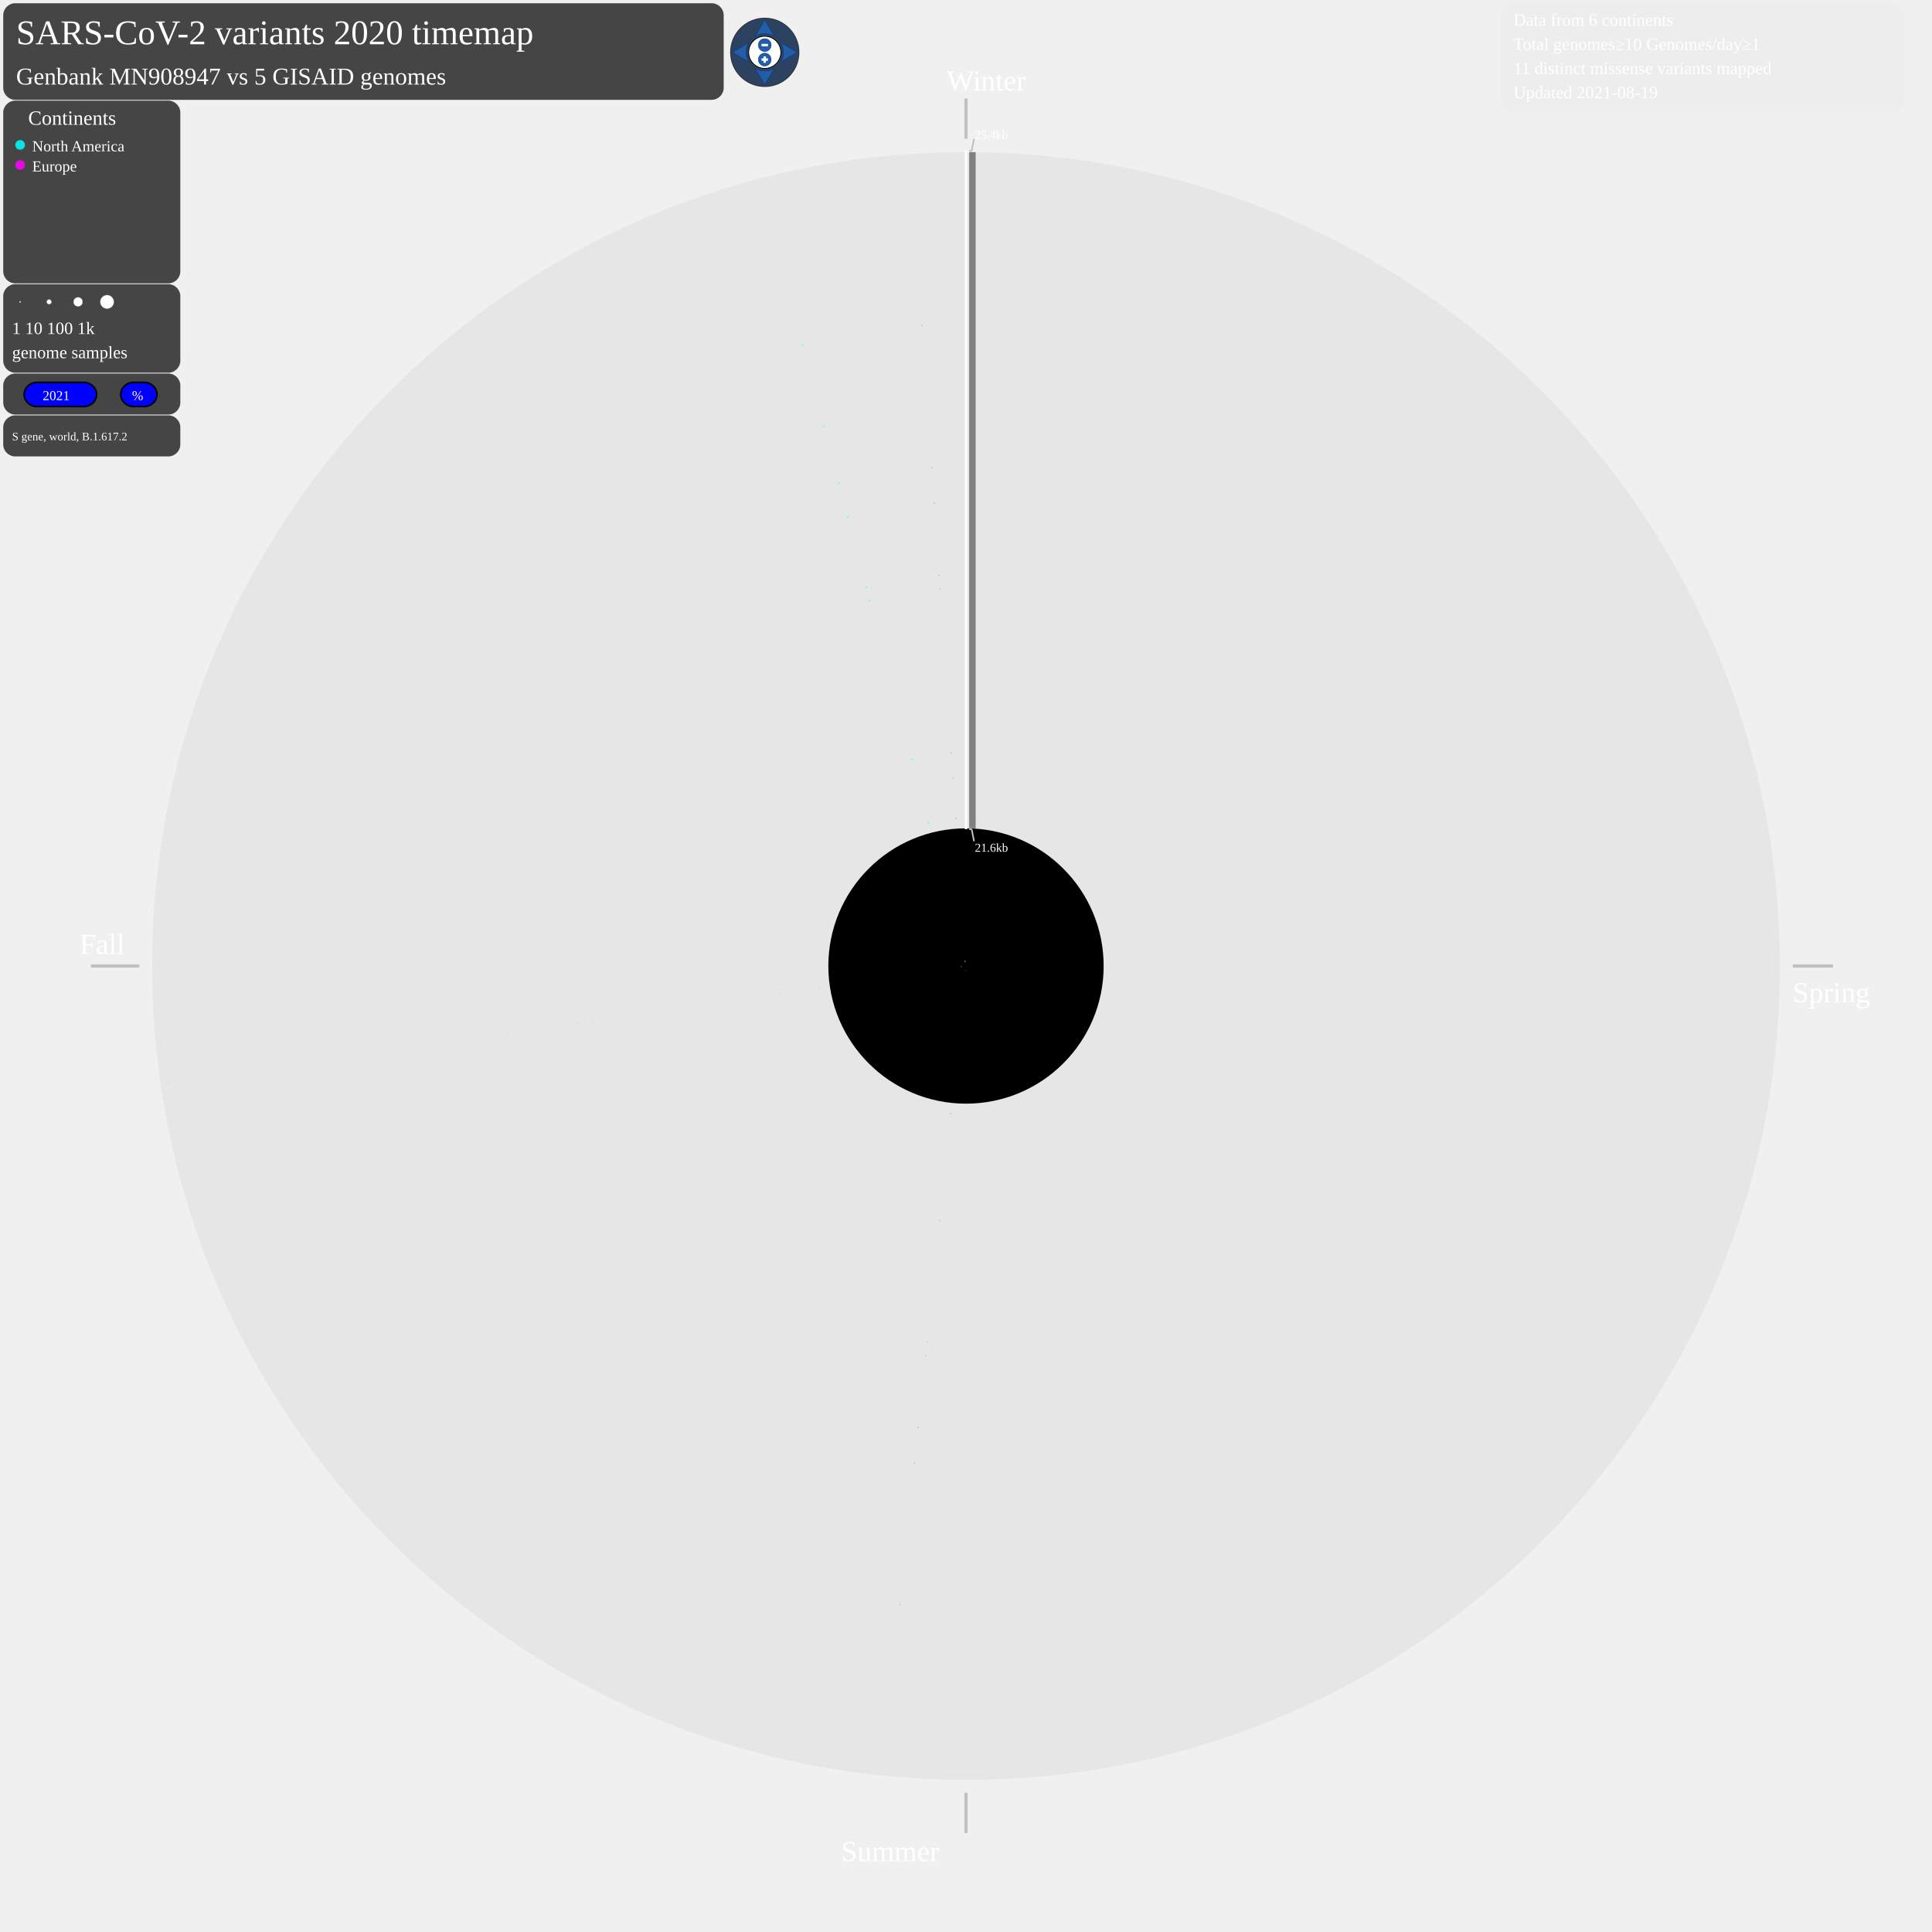
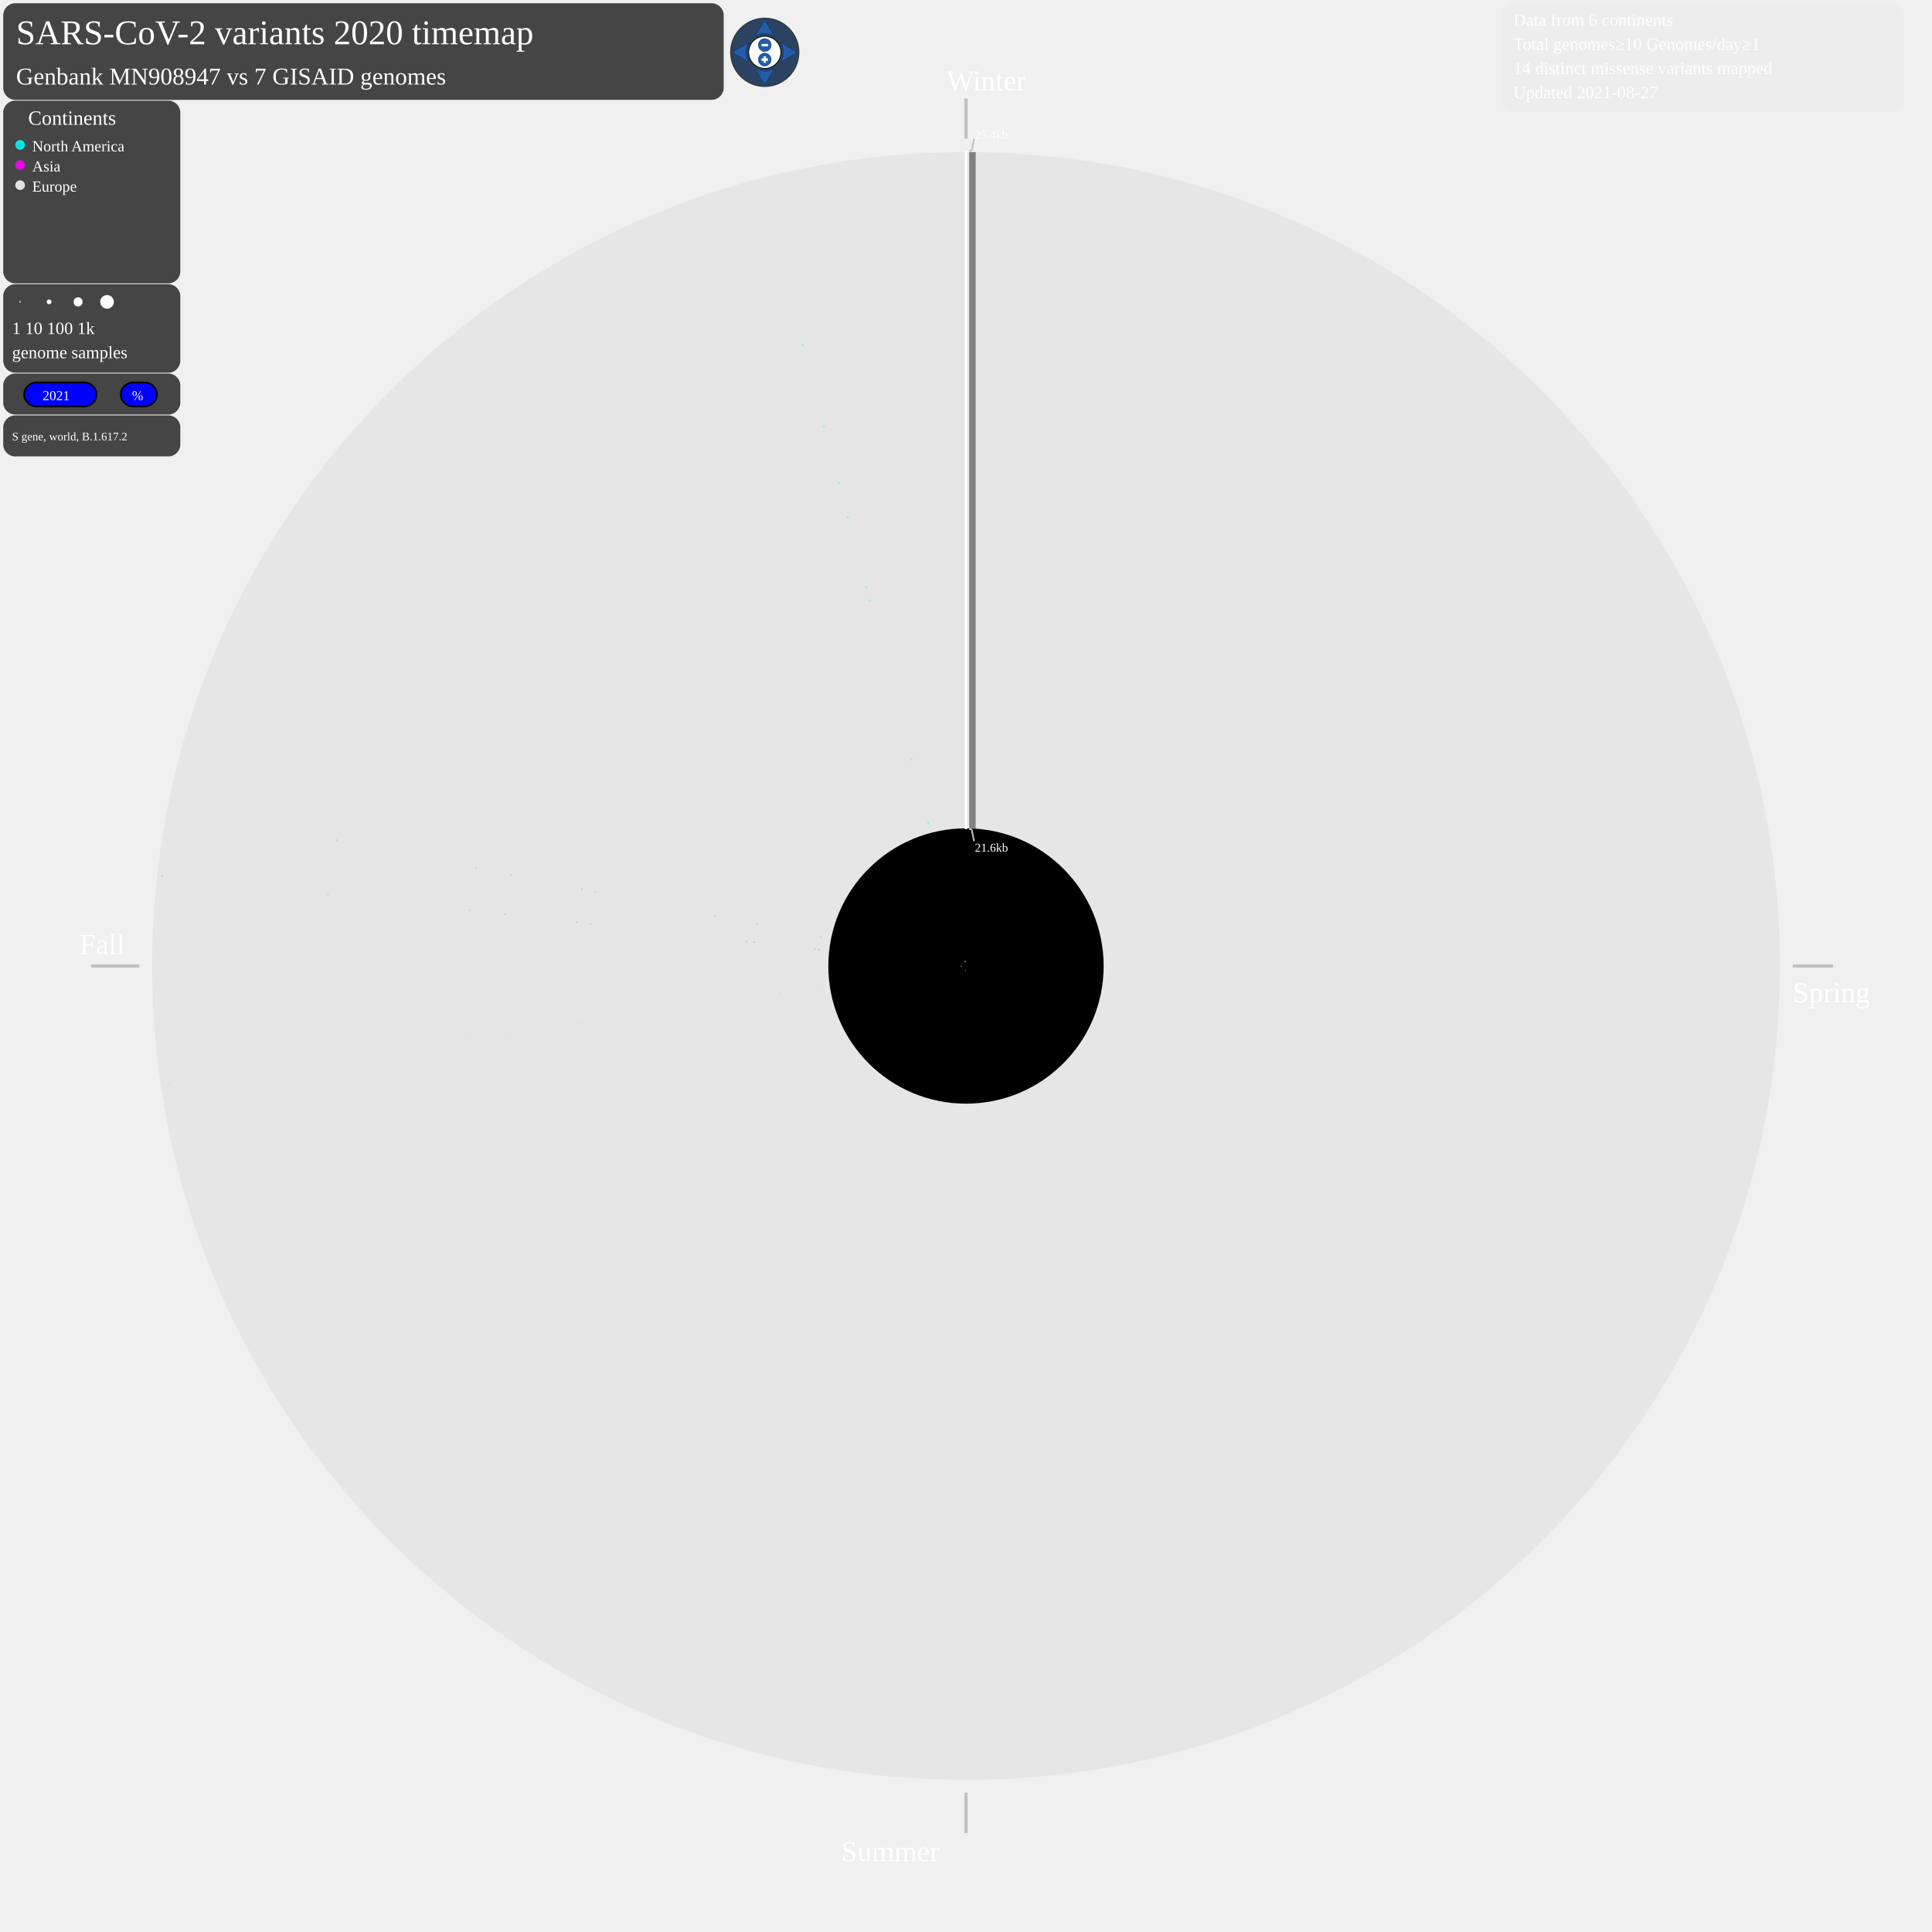
<svg xmlns="http://www.w3.org/2000/svg" width="2400" height="2400" style="background-color:black" viewBox="0 0 2400 2400" id="map-svg">
  <defs>
    <style type="text/css">
	.sb {
	stroke-width:0.8;
	stroke-opacity:0.7;
	}
	.sb:hover {
	stroke-width:0.8;
	stroke-opacity:1.0;
	}
	.compass {
	fill: #fff;
	stroke: #000;
	stroke-width: 1;
	}
	.button {
	fill: #225EA8;
	stroke: #0C2C84;
	stroke-width: 0.5;
	stroke-miterlimit:6;
	stroke-linecap: round;
	}
	.button:hover {
	stroke-width: 1;
	}
	.plus-minus {
	fill: #fff;
	pointer-events: none;
	}
	.legendcol {
	stroke: none;
	fill-opacity:0.85;
	}
	.legendcol:hover {
	fill-opacity:1.0;
	}
	.cv {
	stroke: none;
	fill-opacity:0.35;
	}
	.cv:hover {
	stroke: none;
	fill-opacity:0.8;
	}
	.NorthAmerica {
	stroke: none;
	fill-opacity:0.6;
	}
	.NorthAmerica:hover {
+ 	stroke: none;
+ 	fill-opacity:1.0;
+ 	}
+ 	.Asia {
+ 	stroke: none;
+ 	fill-opacity:0.6;
+ 	}
+ 	.Asia:hover {
	stroke: none;
	fill-opacity:1.0;
	}
	.Europe {
	stroke: none;
	fill-opacity:0.6;
	}
	.Europe:hover {
	stroke: none;
	fill-opacity:1.0;
	}
	a:link, a:visited {
	cursor: pointer;
	}
	a:hover, a:active {
	outline: dotted 2px yellow;
	}
	g:hover, g:active {
	outline: dotted 2px yellow;
	}
	.static {
	cursor: not-allowed;
	}
	.draggable, .draggable-group {
	cursor: pointer;
	}
	svg text {
	cursor: default;
	-webkit-user-select: none;
	-moz-user-select: none;
	-ms-user-select: none;
	user-select: none;
	}
	</style>
  </defs>
  <text font-size="3.6em" x="20" y="55" fill="white">SARS-CoV-2 variants 2020 timemap</text>
  <g id="matrix-group" transform="matrix(1 0 0 1 0 0)" class="draggable-group">
    <circle cx="1200" cy="1200" r="1011" style="fill:grey;stroke:black;stroke-width:0;fill-opacity:0.085;" />
    <circle cx="1200" cy="1200" r="171" style="fill:black;stroke:black;stroke-width:0;fill-opacity:1;" />
    <line x1="1200" y1="122.363" x2="1200" y2="172.363" style="stroke:silver;stroke-width:4" />
    <text font-size="3.0em" x="1176" y="112.363" fill="white">Winter</text>
    <line x1="2227" y1="1200" x2="2277" y2="1200" style="stroke:silver;stroke-width:4" />
    <text font-size="3.0em" x="2227" y="1245" fill="white">Spring</text>
    <line x1="1200" y1="2227" x2="1200" y2="2277" style="stroke:silver;stroke-width:4" />
    <text font-size="3.0em" x="1045" y="2312" fill="white">Summer</text>
    <line x1="173" y1="1200" x2="113" y2="1200" style="stroke:silver;stroke-width:4" />
    <text font-size="3.0em" x="99" y="1185" fill="white">Fall</text>
    <g>
      <line x1="1208" y1="1029" x2="1208" y2="189" style="stroke:grey;stroke-width:8" />
    </g>
    <line x1="1200" y1="187.363" x2="1200" y2="1030" style="stroke:white;stroke-width:3" />
    <line x1="1204" y1="187.363" x2="1207" y2="187.363" style="stroke:silver;stroke-width:2" />
    <line x1="1207" y1="187.363" x2="1210" y2="172.363" style="stroke:silver;stroke-width:2" />
    <line x1="1204" y1="1030" x2="1207" y2="1030" style="stroke:silver;stroke-width:2" />
    <line x1="1207" y1="1030" x2="1210" y2="1045" style="stroke:silver;stroke-width:2" />
    <text font-size="1.25em" x="1211" y="172.363" fill="white">25.4kb</text>
    <text font-size="1.25em" x="1211" y="1058" fill="white">21.6kb</text>
    <g class="Europe">
-       <line x1="1199.5" y1="1205.0" x2="1199.3" y2="1206.3" style="stroke:fuchsia;" class="sb" />
-     </g>
-     <g class="Europe">
-       <circle cx="1181.1" cy="1383.0" r="0.8" style="fill:fuchsia;" class="cv" />
-     </g>
-     <g class="Europe">
-       <circle cx="1167.3" cy="1516.1" r="0.8" style="fill:fuchsia;" class="cv" />
-     </g>
-     <g class="Europe">
-       <circle cx="1151.7" cy="1667.0" r="0.8" style="fill:fuchsia;" class="cv" />
-     </g>
-     <g class="Europe">
-       <circle cx="1150.0" cy="1684.0" r="0.8" style="fill:fuchsia;" class="cv" />
-     </g>
-     <g class="Europe">
-       <circle cx="1140.8" cy="1773.2" r="0.8" style="fill:fuchsia;" class="cv" />
-     </g>
-     <g class="Europe">
-       <circle cx="1136.2" cy="1817.2" r="0.8" style="fill:fuchsia;" class="cv" />
-     </g>
-     <g class="Europe">
-       <circle cx="1118.0" cy="1993.4" r="0.8" style="fill:fuchsia;" class="cv" />
+       <line x1="1199.5" y1="1205.0" x2="1199.3" y2="1206.3" style="stroke:white;" class="sb" />
+     </g>
+     <g class="Europe">
+       <circle cx="1181.1" cy="1383.0" r="0.8" style="fill:white;" class="cv" />
+     </g>
+     <g class="Europe">
+       <circle cx="1167.3" cy="1516.1" r="0.8" style="fill:white;" class="cv" />
+     </g>
+     <g class="Europe">
+       <circle cx="1151.7" cy="1667.0" r="0.8" style="fill:white;" class="cv" />
+     </g>
+     <g class="Europe">
+       <circle cx="1150.0" cy="1684.0" r="0.8" style="fill:white;" class="cv" />
+     </g>
+     <g class="Europe">
+       <circle cx="1140.8" cy="1773.2" r="0.8" style="fill:white;" class="cv" />
+     </g>
+     <g class="Europe">
+       <circle cx="1136.2" cy="1817.2" r="0.8" style="fill:white;" class="cv" />
+     </g>
+     <g class="Europe">
+       <circle cx="1118.0" cy="1993.4" r="0.8" style="fill:white;" class="cv" />
    </g>
    <g class="NorthAmerica">
      <line x1="1195.1" y1="1200.7" x2="1193.7" y2="1200.9" style="stroke:cyan;" class="sb" />
    </g>
    <g class="NorthAmerica">
      <circle cx="1018.0" cy="1226.7" r="0.8" style="fill:cyan;" class="cv" />
    </g>
    <g class="NorthAmerica">
      <circle cx="968.4" cy="1234.0" r="0.8" style="fill:cyan;" class="cv" />
    </g>
    <g class="NorthAmerica">
      <circle cx="735.5" cy="1268.3" r="0.8" style="fill:cyan;" class="cv" />
    </g>
    <g class="NorthAmerica">
      <circle cx="718.6" cy="1270.7" r="0.8" style="fill:cyan;" class="cv" />
    </g>
    <g class="NorthAmerica">
      <circle cx="629.9" cy="1283.8" r="0.8" style="fill:cyan;" class="cv" />
    </g>
    <g class="NorthAmerica">
      <circle cx="586.2" cy="1290.2" r="0.8" style="fill:cyan;" class="cv" />
    </g>
    <g class="NorthAmerica">
      <circle cx="209.5" cy="1345.6" r="0.8" style="fill:cyan;" class="cv" />
    </g>
+     <g class="Asia">
+       <line x1="1195.0" y1="1199.4" x2="1193.7" y2="1199.3" style="stroke:fuchsia;" class="sb" />
+     </g>
+     <g class="Asia">
+       <circle cx="1017.2" cy="1179.5" r="0.8" style="fill:fuchsia;" class="cv" />
+     </g>
+     <g class="Asia">
+       <circle cx="1012.6" cy="1179.0" r="0.8" style="fill:fuchsia;" class="cv" />
+     </g>
+     <g class="Asia">
+       <circle cx="936.6" cy="1170.5" r="0.8" style="fill:fuchsia;" class="cv" />
+     </g>
+     <g class="Asia">
+       <circle cx="927.4" cy="1169.5" r="0.8" style="fill:fuchsia;" class="cv" />
+     </g>
+     <g class="Asia">
+       <circle cx="733.5" cy="1147.8" r="0.8" style="fill:fuchsia;" class="cv" />
+     </g>
+     <g class="Asia">
+       <circle cx="716.4" cy="1145.8" r="0.8" style="fill:fuchsia;" class="cv" />
+     </g>
+     <g class="Asia">
+       <circle cx="627.3" cy="1135.9" r="0.8" style="fill:fuchsia;" class="cv" />
+     </g>
+     <g class="Asia">
+       <circle cx="583.4" cy="1130.9" r="0.8" style="fill:fuchsia;" class="cv" />
+     </g>
+     <g class="Asia">
+       <circle cx="407.4" cy="1111.2" r="0.8" style="fill:fuchsia;" class="cv" />
+     </g>
+     <g class="Asia">
+       <circle cx="201.6" cy="1088.2" r="0.8" style="fill:fuchsia;" class="cv" />
+     </g>
+     <g class="Asia">
+       <line x1="1195.1" y1="1199.0" x2="1193.8" y2="1198.8" style="stroke:fuchsia;" class="sb" />
+     </g>
+     <g class="Asia">
+       <circle cx="1019.6" cy="1163.9" r="0.8" style="fill:fuchsia;" class="cv" />
+     </g>
+     <g class="Asia">
+       <circle cx="940.1" cy="1148.0" r="0.8" style="fill:fuchsia;" class="cv" />
+     </g>
+     <g class="Asia">
+       <circle cx="888.4" cy="1137.7" r="0.8" style="fill:fuchsia;" class="cv" />
+     </g>
+     <g class="Asia">
+       <circle cx="739.7" cy="1107.9" r="0.8" style="fill:fuchsia;" class="cv" />
+     </g>
+     <g class="Asia">
+       <circle cx="722.9" cy="1104.6" r="0.8" style="fill:fuchsia;" class="cv" />
+     </g>
+     <g class="Asia">
+       <circle cx="634.9" cy="1087.0" r="0.8" style="fill:fuchsia;" class="cv" />
+     </g>
+     <g class="Asia">
+       <circle cx="591.6" cy="1078.3" r="0.8" style="fill:fuchsia;" class="cv" />
+     </g>
+     <g class="Asia">
+       <circle cx="417.9" cy="1043.6" r="0.8" style="fill:fuchsia;" class="cv" />
+     </g>
    <g class="NorthAmerica">
      <line x1="1198.7" y1="1195.2" x2="1198.2" y2="1193.1" style="stroke:cyan;" class="sb" />
    </g>
    <g class="NorthAmerica">
      <circle cx="1153.2" cy="1022.1" r="1.3" style="fill:cyan;" class="cv" />
    </g>
    <g class="NorthAmerica">
      <circle cx="1132.5" cy="943.7" r="1.3" style="fill:cyan;" class="cv" />
    </g>
    <g class="NorthAmerica">
      <circle cx="1080.5" cy="746.0" r="1.3" style="fill:cyan;" class="cv" />
    </g>
    <g class="NorthAmerica">
      <circle cx="1076.1" cy="729.4" r="1.3" style="fill:cyan;" class="cv" />
    </g>
    <g class="NorthAmerica">
      <circle cx="1053.3" cy="642.7" r="1.3" style="fill:cyan;" class="cv" />
    </g>
    <g class="NorthAmerica">
      <circle cx="1042.0" cy="600.0" r="1.3" style="fill:cyan;" class="cv" />
    </g>
    <g class="NorthAmerica">
      <circle cx="1023.6" cy="529.9" r="1.3" style="fill:cyan;" class="cv" />
    </g>
    <g class="NorthAmerica">
      <circle cx="996.9" cy="428.7" r="1.3" style="fill:cyan;" class="cv" />
    </g>
    <g class="Europe">
-       <line x1="1199.7" y1="1195.0" x2="1199.6" y2="1193.7" style="stroke:fuchsia;" class="sb" />
-     </g>
-     <g class="Europe">
-       <circle cx="1187.4" cy="1016.5" r="0.8" style="fill:fuchsia;" class="cv" />
-     </g>
-     <g class="Europe">
-       <circle cx="1184.0" cy="966.5" r="0.8" style="fill:fuchsia;" class="cv" />
-     </g>
-     <g class="Europe">
-       <circle cx="1181.8" cy="935.6" r="0.8" style="fill:fuchsia;" class="cv" />
-     </g>
-     <g class="Europe">
-       <circle cx="1167.8" cy="731.7" r="0.8" style="fill:fuchsia;" class="cv" />
-     </g>
-     <g class="Europe">
-       <circle cx="1166.7" cy="714.6" r="0.8" style="fill:fuchsia;" class="cv" />
-     </g>
-     <g class="Europe">
-       <circle cx="1160.5" cy="625.1" r="0.8" style="fill:fuchsia;" class="cv" />
-     </g>
-     <g class="Europe">
-       <circle cx="1157.5" cy="581.0" r="0.8" style="fill:fuchsia;" class="cv" />
-     </g>
-     <g class="Europe">
-       <circle cx="1145.3" cy="404.3" r="0.8" style="fill:fuchsia;" class="cv" />
+       <line x1="1199.7" y1="1195.0" x2="1199.6" y2="1193.7" style="stroke:white;" class="sb" />
+     </g>
+     <g class="Europe">
+       <circle cx="1187.4" cy="1016.5" r="0.8" style="fill:white;" class="cv" />
+     </g>
+     <g class="Europe">
+       <circle cx="1184.0" cy="966.5" r="0.8" style="fill:white;" class="cv" />
+     </g>
+     <g class="Europe">
+       <circle cx="1181.8" cy="935.6" r="0.8" style="fill:white;" class="cv" />
+     </g>
+     <g class="Europe">
+       <circle cx="1167.8" cy="731.7" r="0.8" style="fill:white;" class="cv" />
+     </g>
+     <g class="Europe">
+       <circle cx="1166.7" cy="714.6" r="0.8" style="fill:white;" class="cv" />
+     </g>
+     <g class="Europe">
+       <circle cx="1160.5" cy="625.1" r="0.8" style="fill:white;" class="cv" />
+     </g>
+     <g class="Europe">
+       <circle cx="1157.5" cy="581.0" r="0.8" style="fill:white;" class="cv" />
+     </g>
+     <g class="Europe">
+       <circle cx="1145.3" cy="404.3" r="0.8" style="fill:white;" class="cv" />
    </g>
  </g>
  <rect x="4" y="4" width="895" height="120" rx="15" style="fill:#1B1B1B;stroke-width:0;fill-opacity:0.8;" />
  <a href="https://bcgsc.github.io/SARS2">
    <text font-size="3.6em" x="20" y="55" fill="white">SARS-CoV-2 variants 2020 timemap</text>
  </a>
-   <text font-size="2.5em" x="20" y="105" fill="white">Genbank MN908947 vs 5 GISAID genomes</text>
+   <text font-size="2.5em" x="20" y="105" fill="white">Genbank MN908947 vs 7 GISAID genomes</text>
  <circle cx="950" cy="65" r="43" fill="black" opacity="0.8" />
  <circle cx="950" cy="65" r="42" fill="#225EA8" opacity="0.4" />
  <path class="button" d="M950 25 l12   20 a40, 70 0 0,0 -24,  0z" />
  <path class="button" d="M910 65 l20  -12 a70, 40 0 0,0   0, 24z" />
  <path class="button" d="M950 105 l12  -20 a40, 70 0 0,1 -24,  0z" />
  <path class="button" d="M990 65 l-20 -12 a70, 40 0 0,1   0, 24z" />
  <circle class="compass" cx="950" cy="65" r="20" />
  <circle class="button" cx="950" cy="56" r="8" />
  <circle class="button" cx="950" cy="74" r="8" />
  <rect class="plus-minus" x="946" y="54.5" width="8" height="3" />
  <rect class="plus-minus" x="946" y="72.5" width="8" height="3" />
  <rect class="plus-minus" x="948.5" y="70" width="3" height="8" />
  <rect x="4" y="125" width="220" height="227" rx="15" style="fill:#1B1B1B;stroke-width:0;fill-opacity:0.8;" />
  <rect x="4" y="353" width="220" height="110" rx="15" style="fill:#1B1B1B;stroke-width:0;fill-opacity:0.8;" />
  <rect x="4" y="464" width="220" height="51" rx="15" style="fill:#1B1B1B;stroke-width:0;fill-opacity:0.8;" />
  <rect x="4" y="516" width="220" height="51" rx="15" style="fill:#1B1B1B;stroke-width:0;fill-opacity:0.8;" />
  <text font-size="1.2em" x="15" y="547" fill="white">S gene, world, B.1.617.2</text>
  <a href="https://bcgsc.github.io/SARS2_2021/2021SARS2spike_B1617-2.svg">
    <rect x="30" y="475" width="90" height="30" rx="16" style="fill:blue;stroke:black;stroke-width:2;" />
    <text font-size="1.4em" x="53" y="497" fill="white">2021</text>
  </a>
  <a href="https://bcgsc.github.io/SARS2/2020ratioSARS2spike_B1617-2.svg">
    <rect x="150" y="475" width="45" height="30" rx="16" style="fill:blue;stroke:black;stroke-width:2;" />
    <text font-size="1.4em" x="164" y="497" fill="white">%</text>
  </a>
  <text font-size="2.1em" x="35" y="155" fill="white">Continents</text>
  <g class="NorthAmerica">
    <circle cx="25" cy="180" r="6" style="fill:cyan;stroke:black;stroke-width:0;" class="legendcol" />
  </g>
  <text font-size="1.6em" x="40" y="188" fill="white">North America</text>
-   <g class="Europe">
+   <g class="Asia">
    <circle cx="25" cy="205" r="6" style="fill:fuchsia;stroke:black;stroke-width:0;" class="legendcol" />
  </g>
-   <text font-size="1.6em" x="40" y="213" fill="white">Europe</text>
+   <text font-size="1.6em" x="40" y="213" fill="white">Asia</text>
+   <g class="Europe">
+     <circle cx="25" cy="230" r="6" style="fill:white;stroke:black;stroke-width:0;" class="legendcol" />
+   </g>
+   <text font-size="1.6em" x="40" y="238" fill="white">Europe</text>
  <circle cx="25" cy="375" r="0.843" style="fill:white;stroke:lightgrey;stroke-width:0.2;" />
  <circle cx="61" cy="375" r="2.916" style="fill:white;stroke:lightgrey;stroke-width:0.2;" />
  <circle cx="97" cy="375" r="5.612" style="fill:white;stroke:lightgrey;stroke-width:0.2;" />
  <circle cx="133" cy="375" r="8.401" style="fill:white;stroke:lightgrey;stroke-width:0.2;" />
  <text font-size="1.8em" x="15" y="415" fill="white">1      10        100        1k</text>
  <text font-size="1.8em" x="15" y="445" fill="white">genome samples</text>
  <rect x="1865" y="4" width="500" height="135" rx="15" style="fill:gainsboro;stroke-width:0;fill-opacity:0.15;" />
  <text font-size="1.8em" x="1880" y="32" fill="white">Data from 6 continents</text>
  <text font-size="1.8em" x="1880" y="62" fill="white">Total genomes≥10  Genomes/day≥1</text>
-   <text font-size="1.8em" x="1880" y="92" fill="white">11 distinct missense variants mapped</text>
-   <text font-size="1.8em" x="1880" y="122" fill="white">Updated 2021-08-19</text>
+   <text font-size="1.8em" x="1880" y="92" fill="white">14 distinct missense variants mapped</text>
+   <text font-size="1.8em" x="1880" y="122" fill="white">Updated 2021-08-27</text>
</svg>
